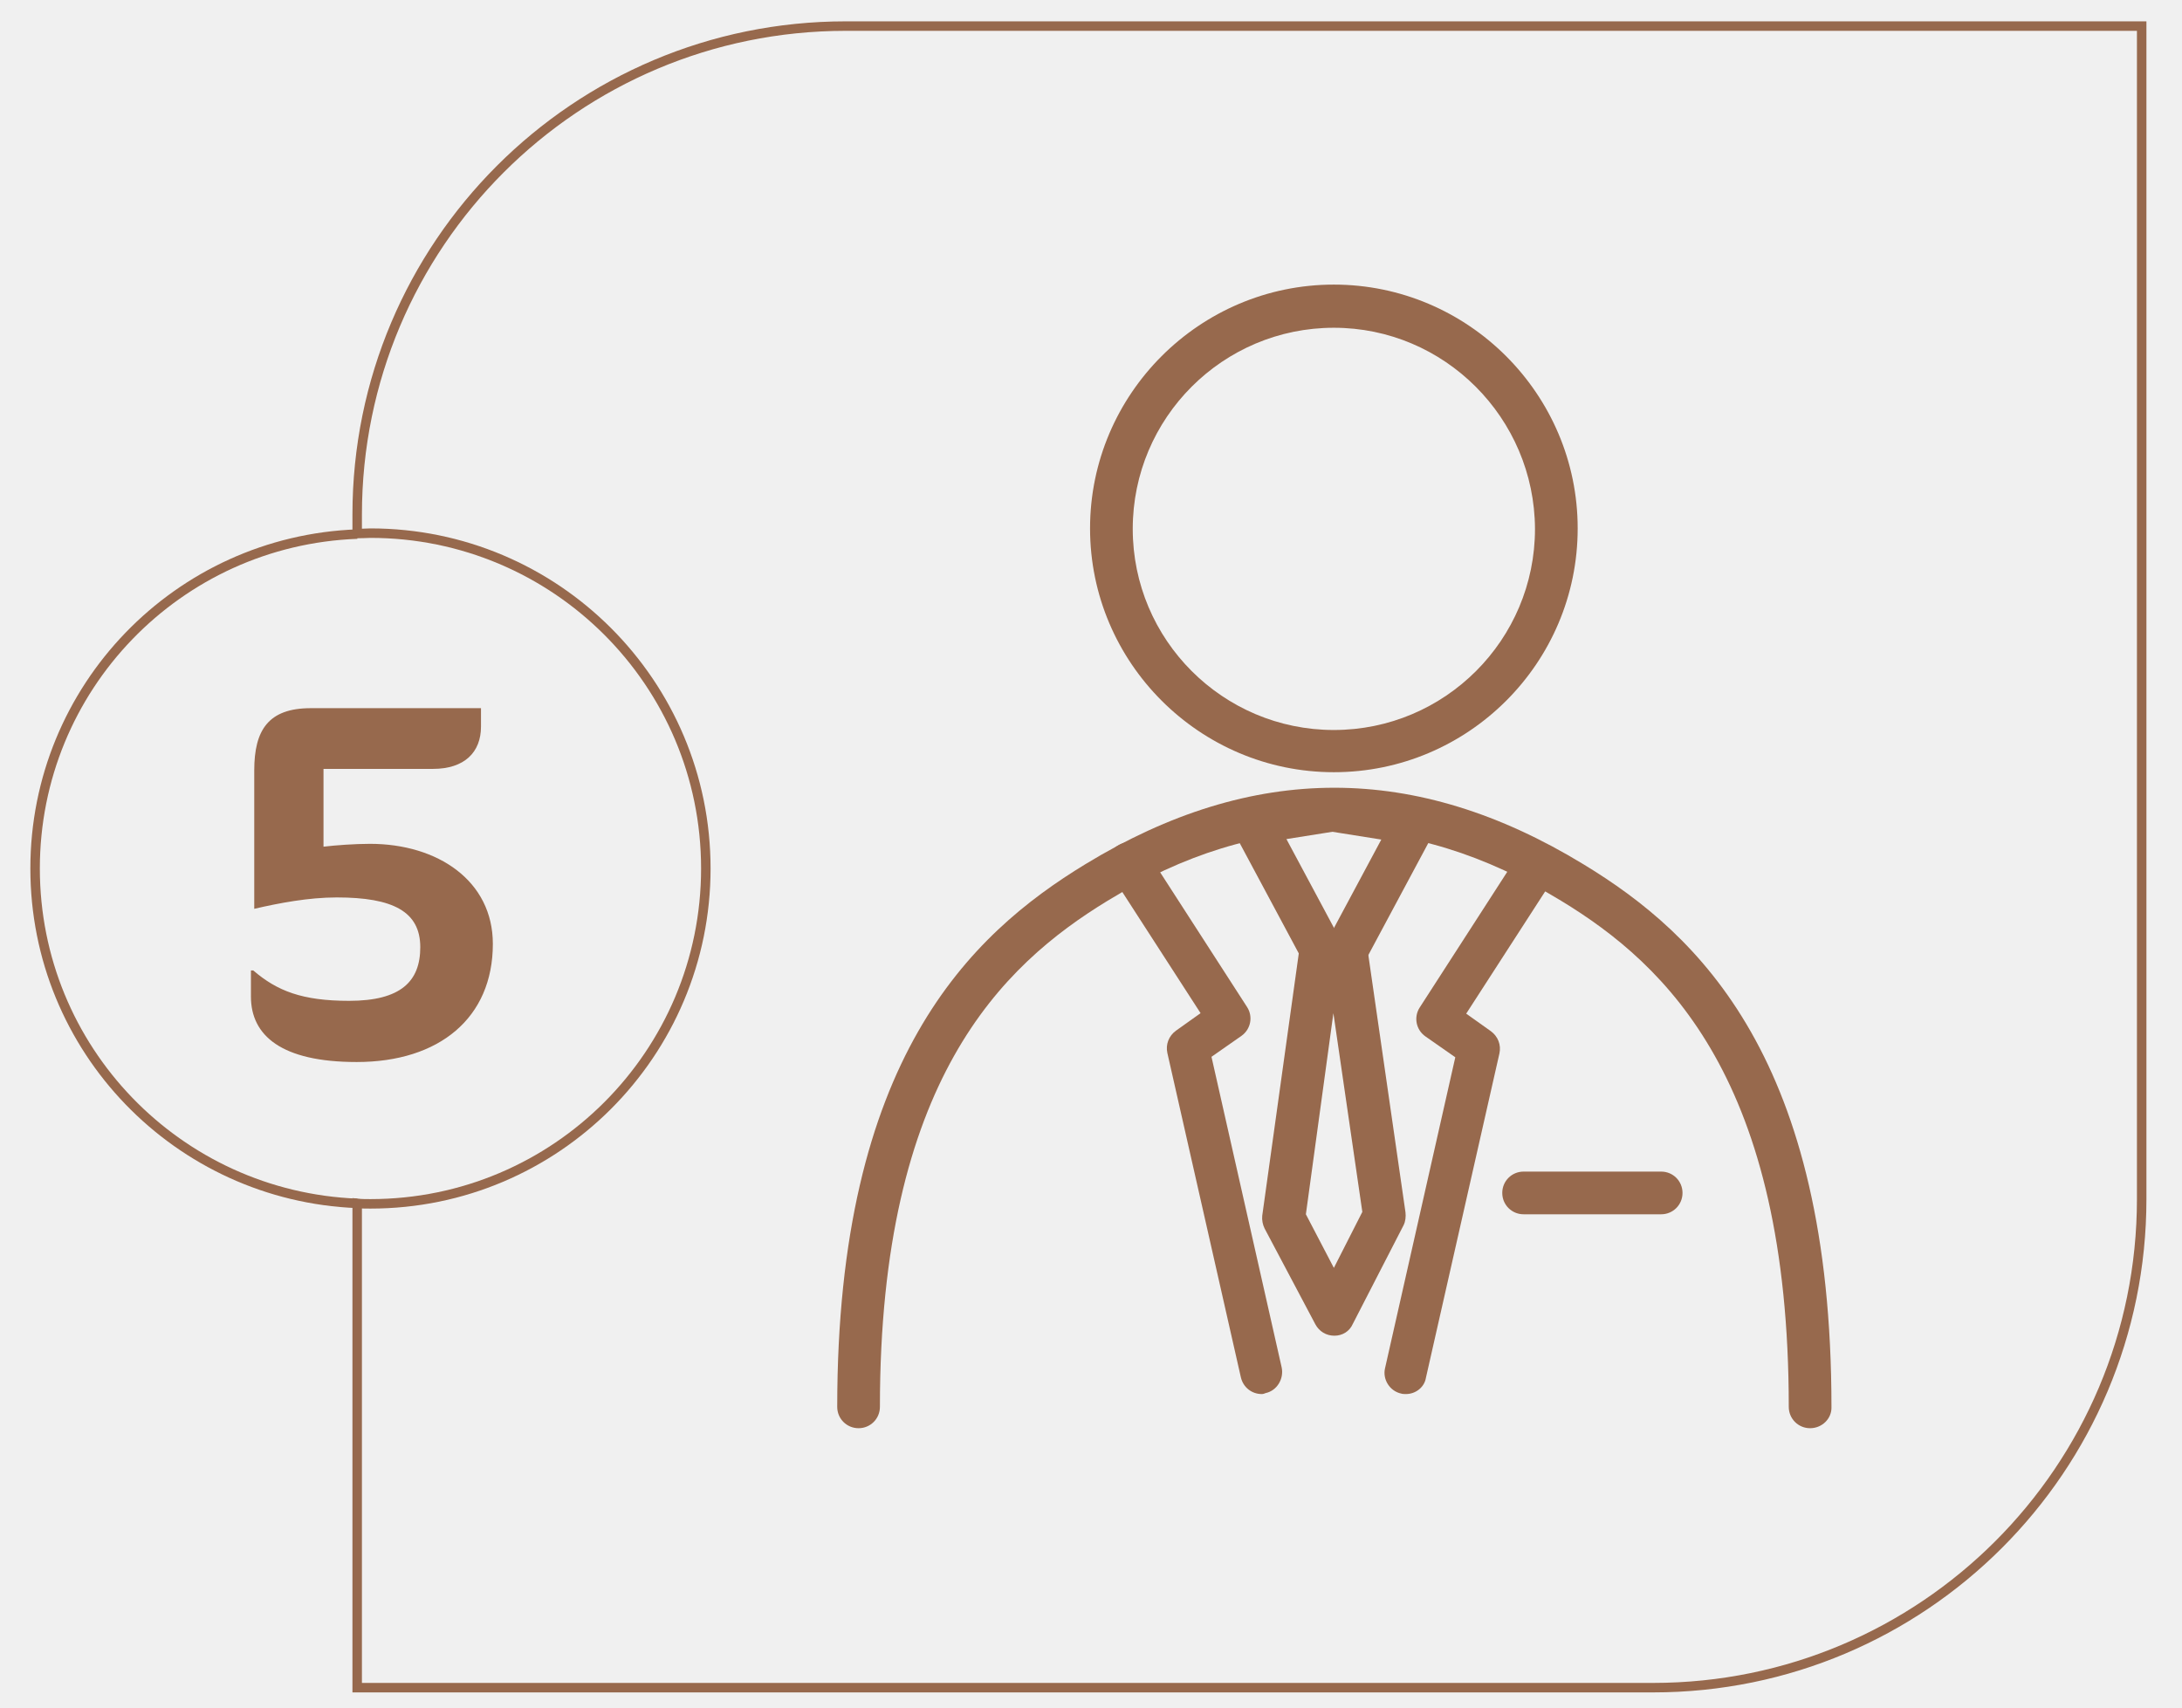
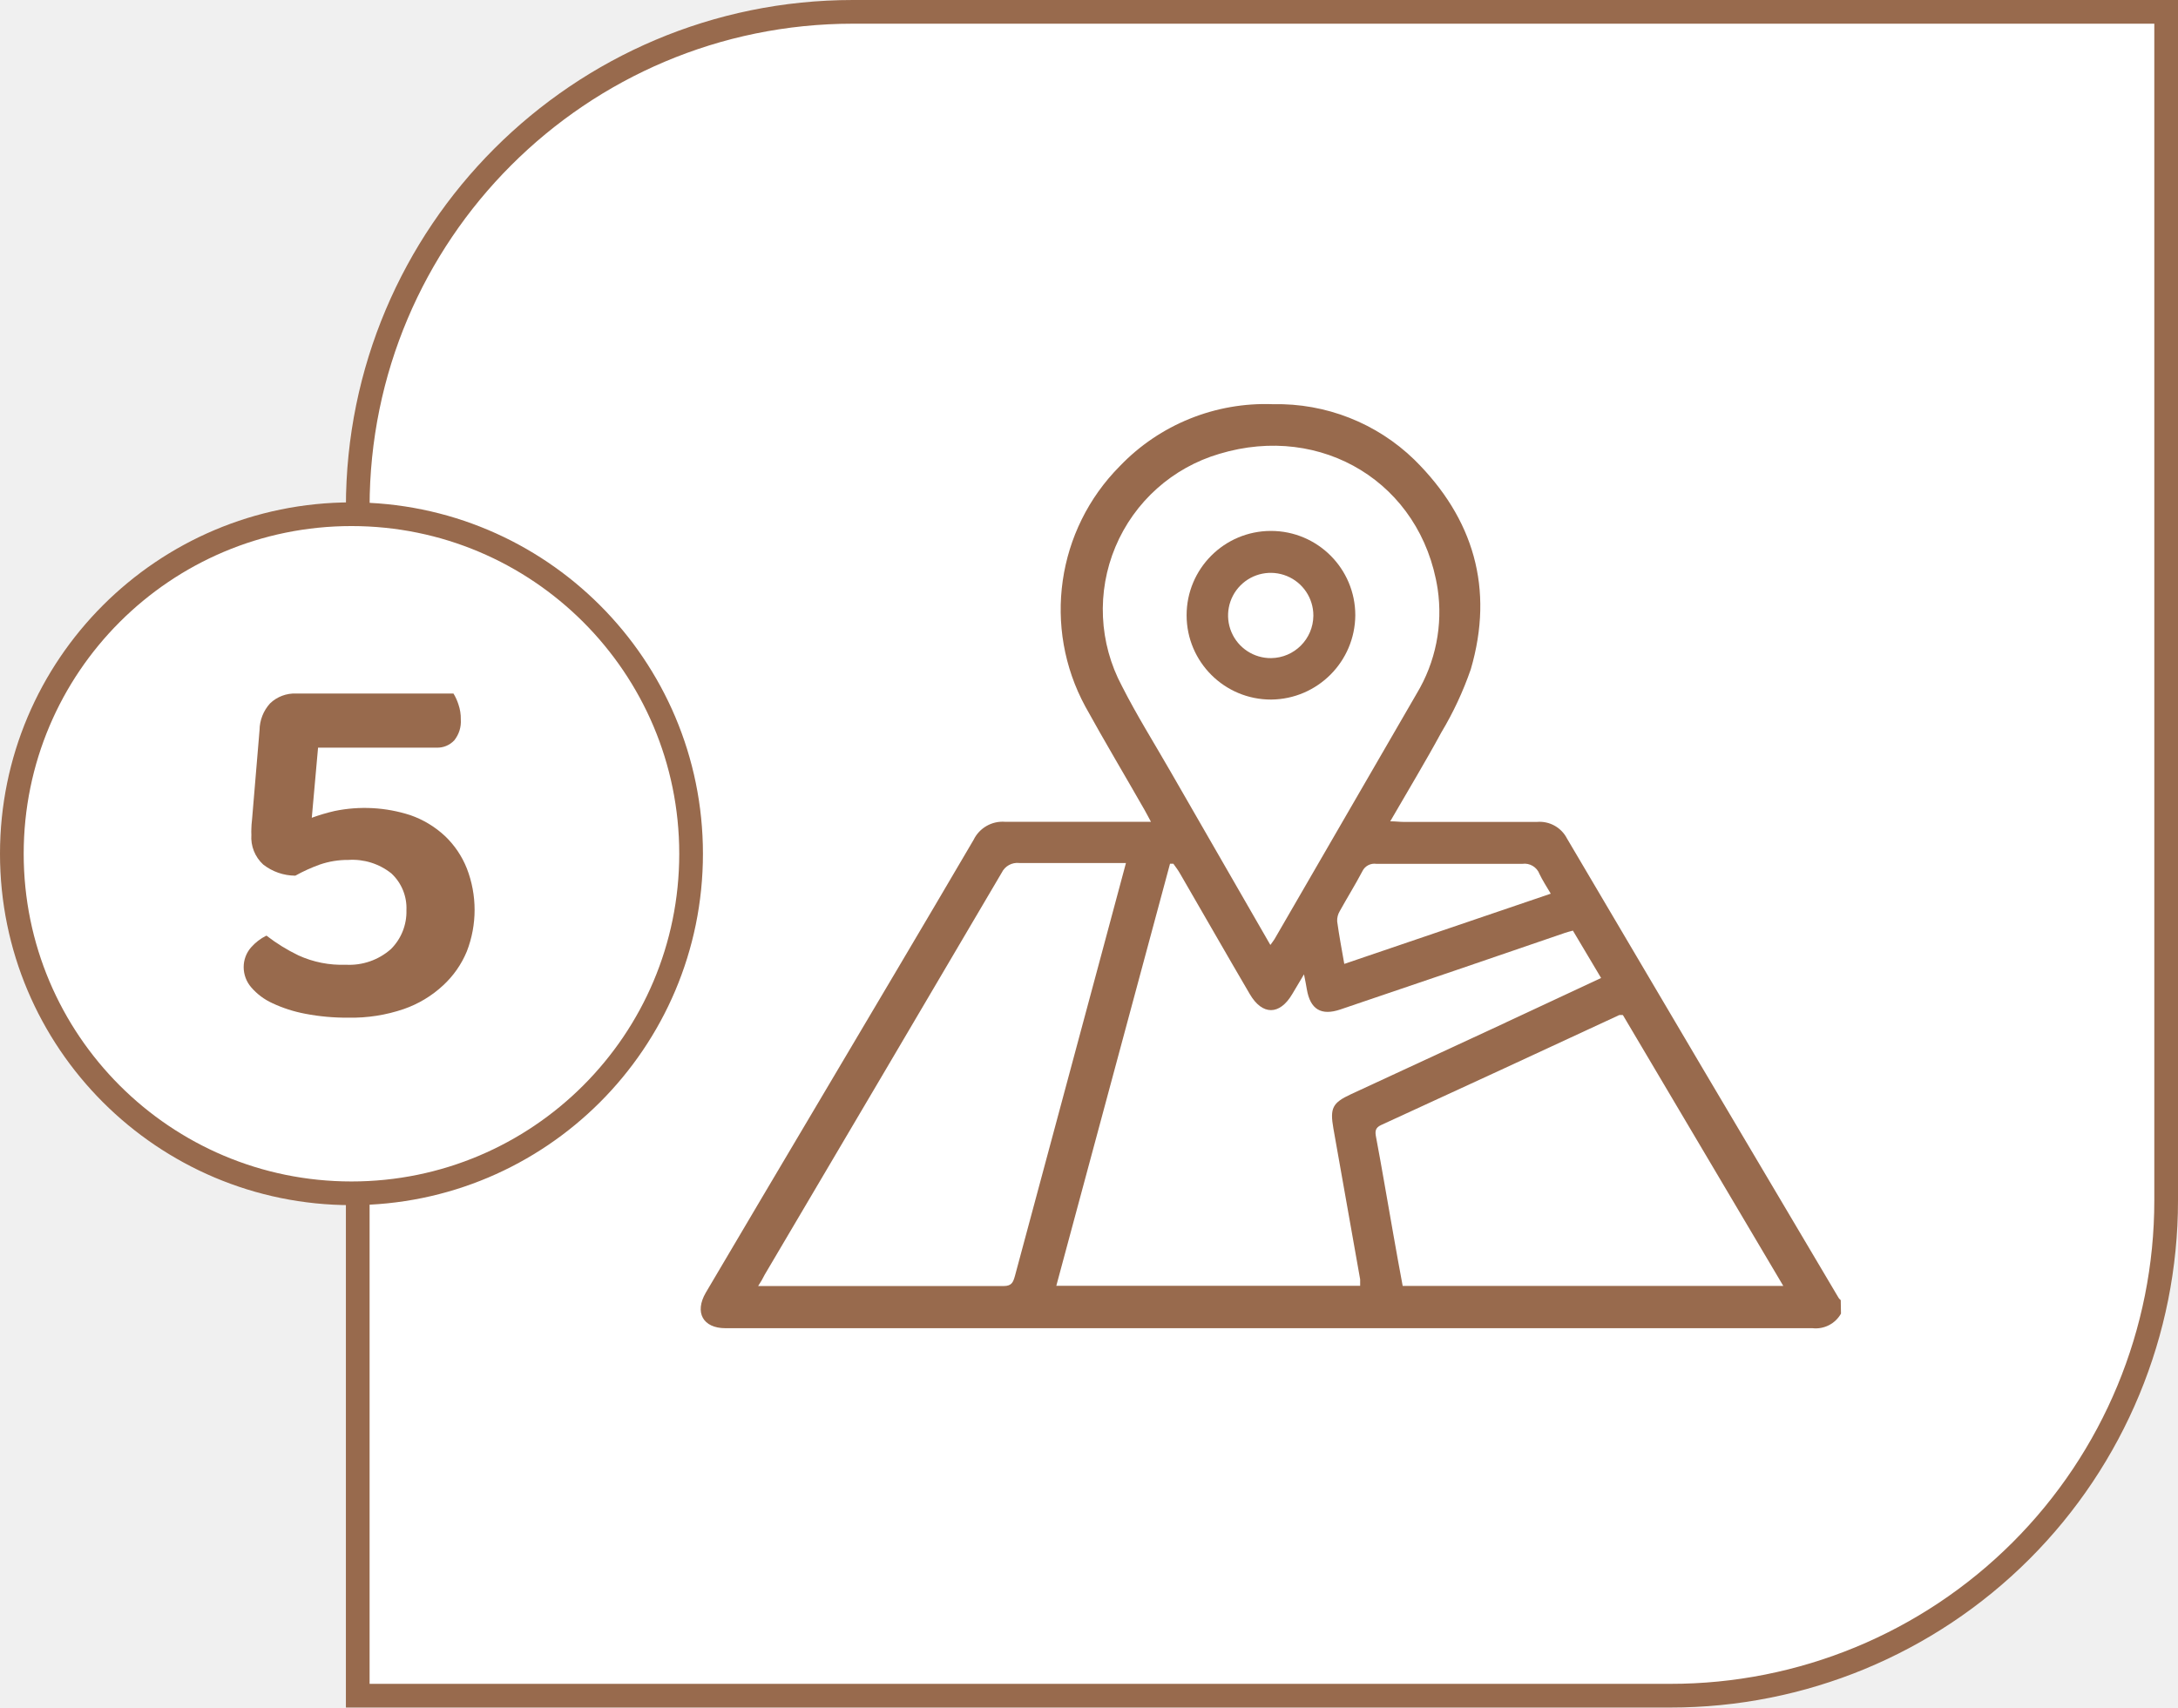
- <svg xmlns="http://www.w3.org/2000/svg" version="1.1" id="Capa_1" x="0px" y="0px" viewBox="0 0 460 360" style="enable-background:new 0 0 460 360;" xml:space="preserve">
-   <style type="text/css">
- 	.st0{fill:none;}
- 	.st1{fill:none;stroke:#97694D;stroke-width:2;stroke-miterlimit:10;}
- 	.st2{fill:none;stroke:#782B78;stroke-width:2;stroke-miterlimit:10;}
- 	.st3{fill:#97694D;}
- </style>
-   <g>
-     <path class="st0" d="M148.7,183.1c0-39-31.6-70.7-70.7-70.7c-0.9,0-1.9,0-2.8,0.1v141.2c0.9,0,1.8,0.1,2.8,0.1   C117.1,253.8,148.7,222.2,148.7,183.1z" />
-     <path class="st1" d="M178.3,5.5c-56.9,0-103,46.1-103,103v4c0.9,0,1.8-0.1,2.8-0.1c39,0,70.7,31.6,70.7,70.7   c0,39-31.6,70.7-70.7,70.7c-0.9,0-1.9,0-2.8-0.1v102.1h273.2c56.9,0,103-46.1,103-103V5.5H178.3z" />
-     <path class="st2" d="M75.3,112.6" />
-     <path class="st2" d="M75.3,253.7" />
-     <path class="st1" d="M75.3,112.6C37.5,114,7.4,145,7.4,183.1s30.1,69.1,67.9,70.6" />
-   </g>
-   <path class="st3" d="M281.2,162.8c-28.3,0-51.4-23.1-51.4-51.4c0-28.3,23.1-51.4,51.4-51.4c28.3,0,51.4,23.1,51.4,51.4  C332.6,139.8,309.5,162.8,281.2,162.8 M281.2,69.1c-23.4,0-42.4,19-42.4,42.4c0,23.4,19,42.4,42.4,42.4c23.4,0,42.4-19,42.4-42.4  C323.5,88.1,304.5,69.1,281.2,69.1" />
-   <path class="st3" d="M381.6,301.1c-2.5,0-4.5-2-4.5-4.5c0-68.7-25.6-93.1-48-106.7c-32.2-19.6-63.5-19.6-95.6,0  c-22.3,13.6-48,38-48,106.7c0,2.5-2,4.5-4.5,4.5c-2.5,0-4.5-2-4.5-4.5c0-73.2,28-99.6,52.3-114.4c35.3-21.5,69.7-21.5,105,0  c24.4,14.8,52.3,41.2,52.3,114.4C386.2,299.1,384.1,301.1,381.6,301.1" />
-   <path class="st3" d="M281.3,281.6c-1.7,0-3.2-0.9-4-2.4L266.6,259c-0.4-0.8-0.6-1.8-0.5-2.7l7.9-56.7c0.3-2.5,2.6-4.2,5.1-3.9  c0.8,0.1,1.5,0.4,2,0.8c0.6-0.4,1.3-0.7,2-0.8c2.5-0.4,4.8,1.4,5.1,3.8l8.1,56.1c0.1,0.9,0,1.9-0.4,2.7l-10.7,20.8  C284.5,280.7,283,281.6,281.3,281.6L281.3,281.6z M275.3,256l5.9,11.3l6-11.8l-6.1-41.9L275.3,256z" />
-   <path class="st3" d="M283.8,204.7c-0.7,0-1.5-0.2-2.1-0.5c-2.2-1.2-3-3.9-1.8-6.1l11.3-21.1l-10.7-1.7c-2.5-0.4-4.1-2.7-3.7-5.2  c0.4-2.5,2.7-4.1,5.2-3.7l17,2.7c1.4,0.2,2.7,1.2,3.3,2.5c0.6,1.3,0.6,2.9-0.1,4.1l-14.3,26.7C287,203.8,285.4,204.7,283.8,204.7" />
-   <path class="st3" d="M278.5,204.7c-1.6,0-3.2-0.9-4-2.4l-14.3-26.7c-0.7-1.3-0.7-2.8-0.1-4.1c0.6-1.3,1.9-2.2,3.3-2.5l17-2.7  c2.5-0.4,4.8,1.3,5.2,3.7c0.4,2.5-1.3,4.8-3.7,5.2l-10.7,1.7l11.3,21.1c1.2,2.2,0.4,4.9-1.8,6.1C280,204.5,279.2,204.7,278.5,204.7" />
-   <path class="st3" d="M296.4,293.9c-0.3,0-0.7,0-1-0.1c-2.4-0.5-4-3-3.4-5.4l14.8-65.5l-6.3-4.4c-2-1.4-2.5-4.1-1.2-6.1l21.1-32.7  c1.4-2.1,4.1-2.7,6.2-1.3c2.1,1.4,2.7,4.2,1.3,6.2l-18.8,29.1l5.2,3.7c1.5,1.1,2.2,2.9,1.8,4.7l-15.5,68.4  C300.3,292.4,298.5,293.9,296.4,293.9" />
-   <path class="st3" d="M266,293.9c-2.1,0-3.9-1.4-4.4-3.5l-15.5-68.4c-0.4-1.8,0.3-3.6,1.8-4.7l5.2-3.7l-18.8-29.1  c-1.4-2.1-0.8-4.9,1.3-6.2c2.1-1.4,4.9-0.7,6.2,1.3l21.1,32.7c1.3,2,0.8,4.7-1.2,6.1l-6.3,4.4l14.8,65.5c0.5,2.4-1,4.9-3.4,5.4  C266.6,293.8,266.3,293.9,266,293.9" />
-   <path class="st3" d="M350.2,256h-29c-2.5,0-4.5-2-4.5-4.5c0-2.5,2-4.5,4.5-4.5h29c2.5,0,4.5,2,4.5,4.5  C354.7,254,352.7,256,350.2,256" />
-   <g>
-     <path class="st3" d="M75.2,223.9c-15.9,0-22.3-5.6-22.3-13.8v-5.5h0.5c5,4.3,10.3,6.4,20.2,6.4c10.9,0,15-4.1,15-11.3   c0-7.5-5.7-10.5-17.6-10.5c-6,0-12.2,1.2-17.4,2.4v-29.2c0-8.5,3-13.1,11.9-13.1h35.9v3.9c0,5.4-3.5,8.9-10.1,8.9H68.2v16.4   c2.5-0.3,6.6-0.6,9.8-0.6c14.3,0,25.9,7.8,25.9,21.1C103.9,214.6,92.6,223.9,75.2,223.9z" />
+ <svg xmlns="http://www.w3.org/2000/svg" viewBox="0 0 183.86 144.18">
+   <defs>
+     <style>.cls-1{fill:#fff;stroke:#986a4d;stroke-miterlimit:10;stroke-width:2px;}.cls-2{fill:#986a4d;}</style>
+   </defs>
+   <g id="Capa_2" data-name="Capa 2">
+     <g id="Layer_1" data-name="Layer 1">
+       <path class="cls-1" d="M72,1H182.86a0,0,0,0,1,0,0V101.37A41.81,41.81,0,0,1,141,143.18H30.2a0,0,0,0,1,0,0V42.81A41.81,41.81,0,0,1,72,1Z" />
+       <circle class="cls-1" cx="29.67" cy="72.09" r="28.67" />
+       <path class="cls-2" d="M22.8,59.39A3,3,0,0,1,25,58.56H38.28a4.21,4.21,0,0,1,.42.92,3.68,3.68,0,0,1,.2,1.27,2.53,2.53,0,0,1-.55,1.76,1.94,1.94,0,0,1-1.5.62h-10l-.53,5.92a16.27,16.27,0,0,1,1.92-.57,12.53,12.53,0,0,1,6.4.35,8.24,8.24,0,0,1,2.92,1.76,7.68,7.68,0,0,1,1.85,2.74,9.69,9.69,0,0,1,0,7,8.11,8.11,0,0,1-2,2.87,9.38,9.38,0,0,1-3.32,2,13.61,13.61,0,0,1-4.68.73,18.43,18.43,0,0,1-3.64-.33,11.58,11.58,0,0,1-2.79-.9,5.2,5.2,0,0,1-1.78-1.34,2.61,2.61,0,0,1-.63-1.69A2.52,2.52,0,0,1,21.19,80a4.2,4.2,0,0,1,1.3-1,15.31,15.31,0,0,0,2.7,1.67,8.83,8.83,0,0,0,4,.79A5.31,5.31,0,0,0,33,80.14a4.45,4.45,0,0,0,1.31-3.28,4,4,0,0,0-1.27-3.11,5.27,5.27,0,0,0-3.63-1.14A7.24,7.24,0,0,0,27,73a14.08,14.08,0,0,0-2.07.94A4.43,4.43,0,0,1,22.22,73a3.11,3.11,0,0,1-1-2.52,4.92,4.92,0,0,1,0-.51q0-.28.06-.81l.63-7.51A3.42,3.42,0,0,1,22.8,59.39Z" />
+       <g id="ldKKOJ.tif">
+         <path class="cls-2" d="M155.41,110.92a2.45,2.45,0,0,1-2.41,1.23q-45.75,0-91.48,0h-.28c-1.9,0-2.63-1.33-1.66-3q4.79-8.12,9.61-16.24c4.33-7.32,8.69-14.64,13-22a2.72,2.72,0,0,1,2.65-1.52c3.73,0,7.46,0,11.19,0h1.13c-.23-.42-.38-.72-.54-1-1.66-2.91-3.38-5.79-5-8.73a17.18,17.18,0,0,1,2.91-20.3,17,17,0,0,1,12.94-5.23,16.59,16.59,0,0,1,11.93,4.69c5,4.94,6.75,10.88,4.76,17.69a28.41,28.41,0,0,1-2.49,5.34c-1.35,2.49-2.82,4.92-4.31,7.5.46,0,.78.05,1.11.05,3.76,0,7.52,0,11.28,0a2.6,2.6,0,0,1,2.53,1.4q11.43,19.41,22.93,38.79a.81.81,0,0,0,.18.19ZM135.16,82.58l-2.38-4c-.26.07-.47.12-.67.19L123,81.89l-9.86,3.35c-1.6.54-2.53,0-2.82-1.7-.06-.36-.13-.72-.24-1.27l-1,1.68c-1.06,1.79-2.52,1.79-3.57,0-2-3.41-3.94-6.82-5.92-10.23-.16-.28-.36-.53-.54-.79l-.28,0-9.6,35.64h25.65c0-.24,0-.39,0-.54q-1.12-6.37-2.26-12.75c-.3-1.71-.08-2.16,1.47-2.88l11.92-5.52Zm-27.92-2.79c.18-.25.27-.36.35-.49l12-20.73a13.33,13.33,0,0,0,1.77-8.86c-1.39-8.92-9.77-14-18.42-11.39a13.71,13.71,0,0,0-8.23,19.61c1.24,2.45,2.71,4.79,4.08,7.18ZM64,108.59c.25,0,.34,0,.43,0,6.77,0,13.53,0,20.3,0,.69,0,.8-.34.95-.86q3.62-13.5,7.26-27c.7-2.59,1.39-5.18,2.11-7.86-3.07,0-6,0-9,0a1.47,1.47,0,0,0-1.49.82q-10,17-20,33.93C64.37,108,64.24,108.22,64,108.59Zm73-22.88a1.77,1.77,0,0,0-.31,0q-10,4.65-20.11,9.29c-.49.23-.51.53-.42,1,.25,1.3.47,2.59.7,3.88.51,2.89,1,5.78,1.55,8.7h32.13Zm-6.09-10.25c-.37-.63-.7-1.13-.95-1.66a1.35,1.35,0,0,0-1.45-.86c-4.11,0-8.21,0-12.32,0a1.13,1.13,0,0,0-1.19.64c-.6,1.14-1.28,2.23-1.9,3.35a1.53,1.53,0,0,0-.22.87c.16,1.17.38,2.34.6,3.59Z" />
+         <path class="cls-2" d="M107.31,59.07a7.12,7.12,0,1,1,7.1-7.12A7.17,7.17,0,0,1,107.31,59.07Zm3.56-7.1a3.6,3.6,0,1,0-3.56,3.6A3.61,3.61,0,0,0,110.87,52Z" />
+       </g>
+     </g>
  </g>
</svg>
